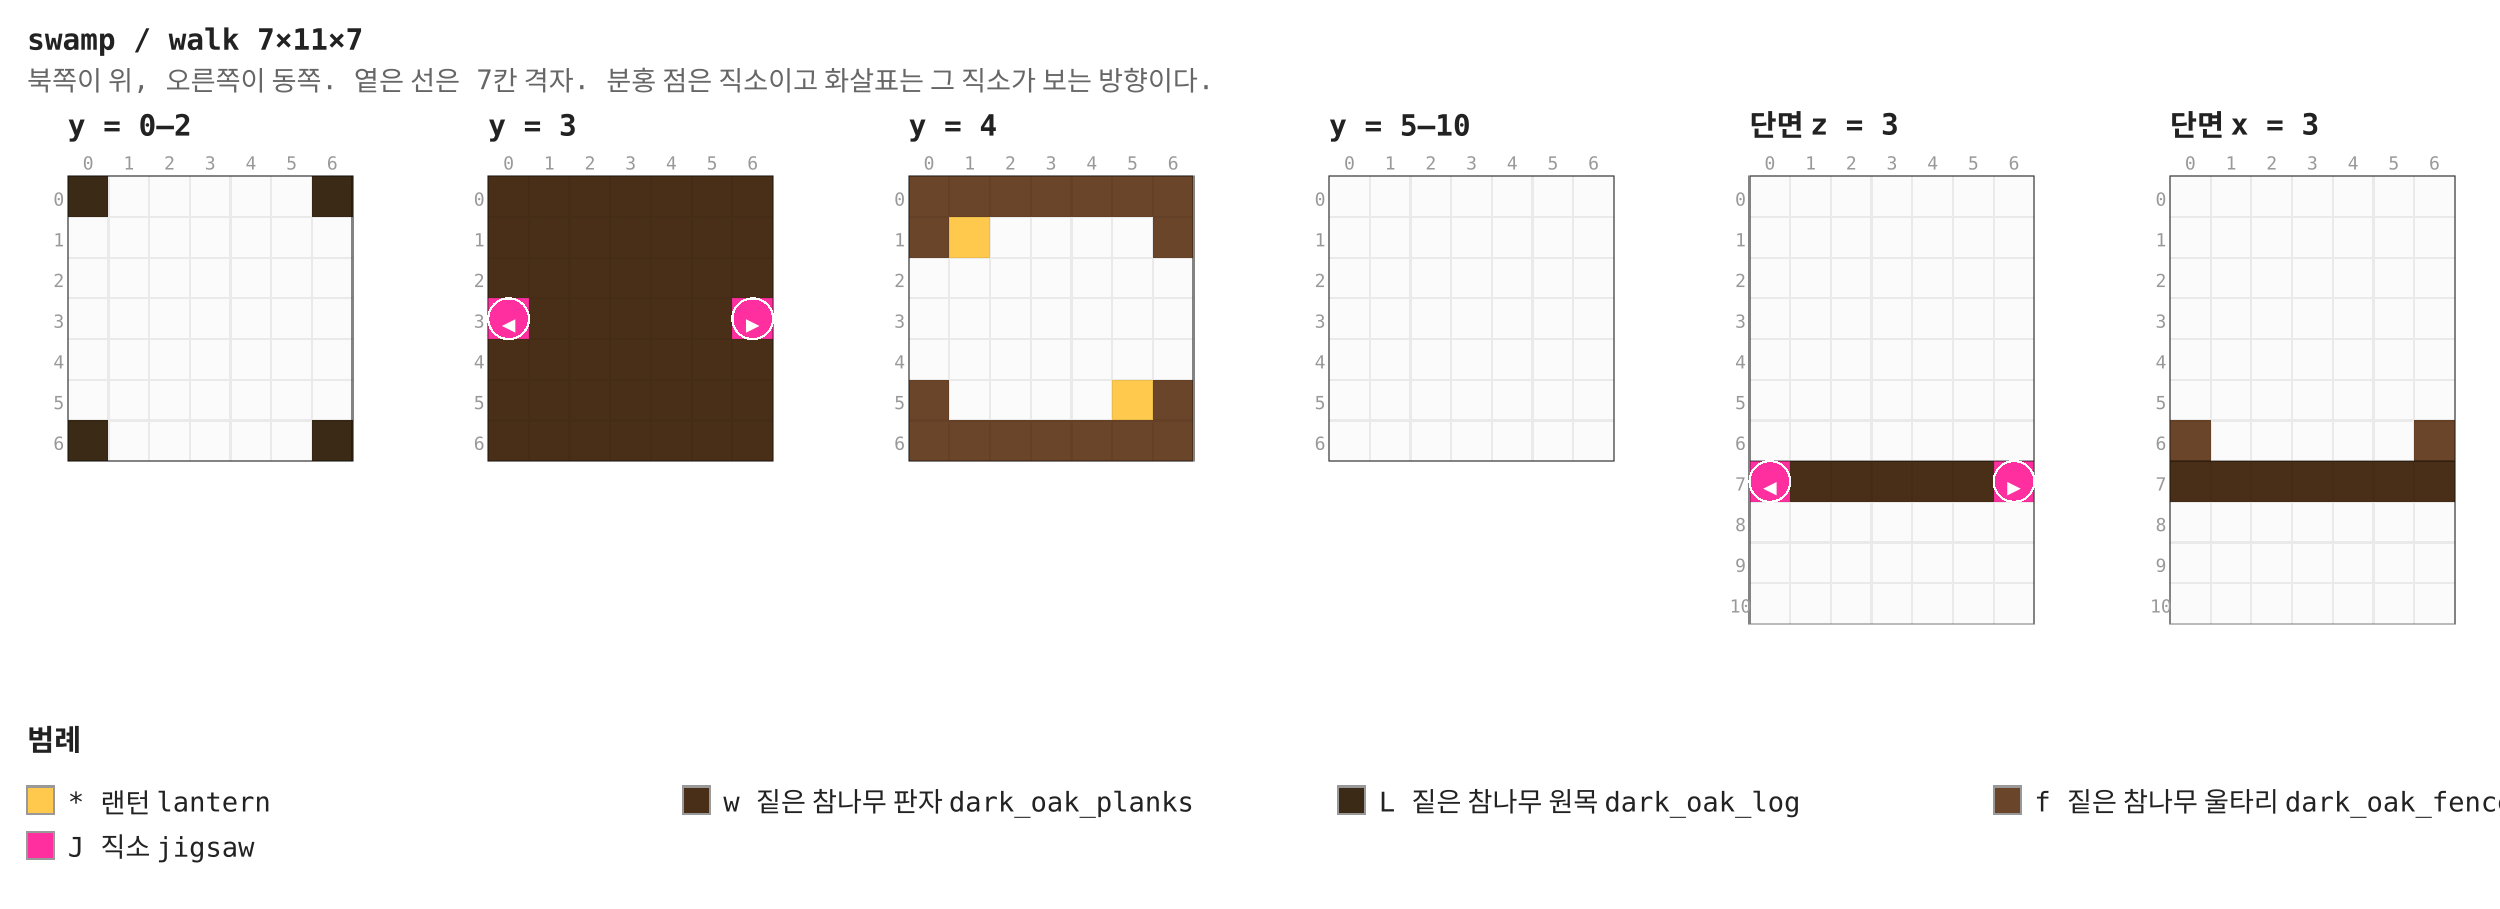
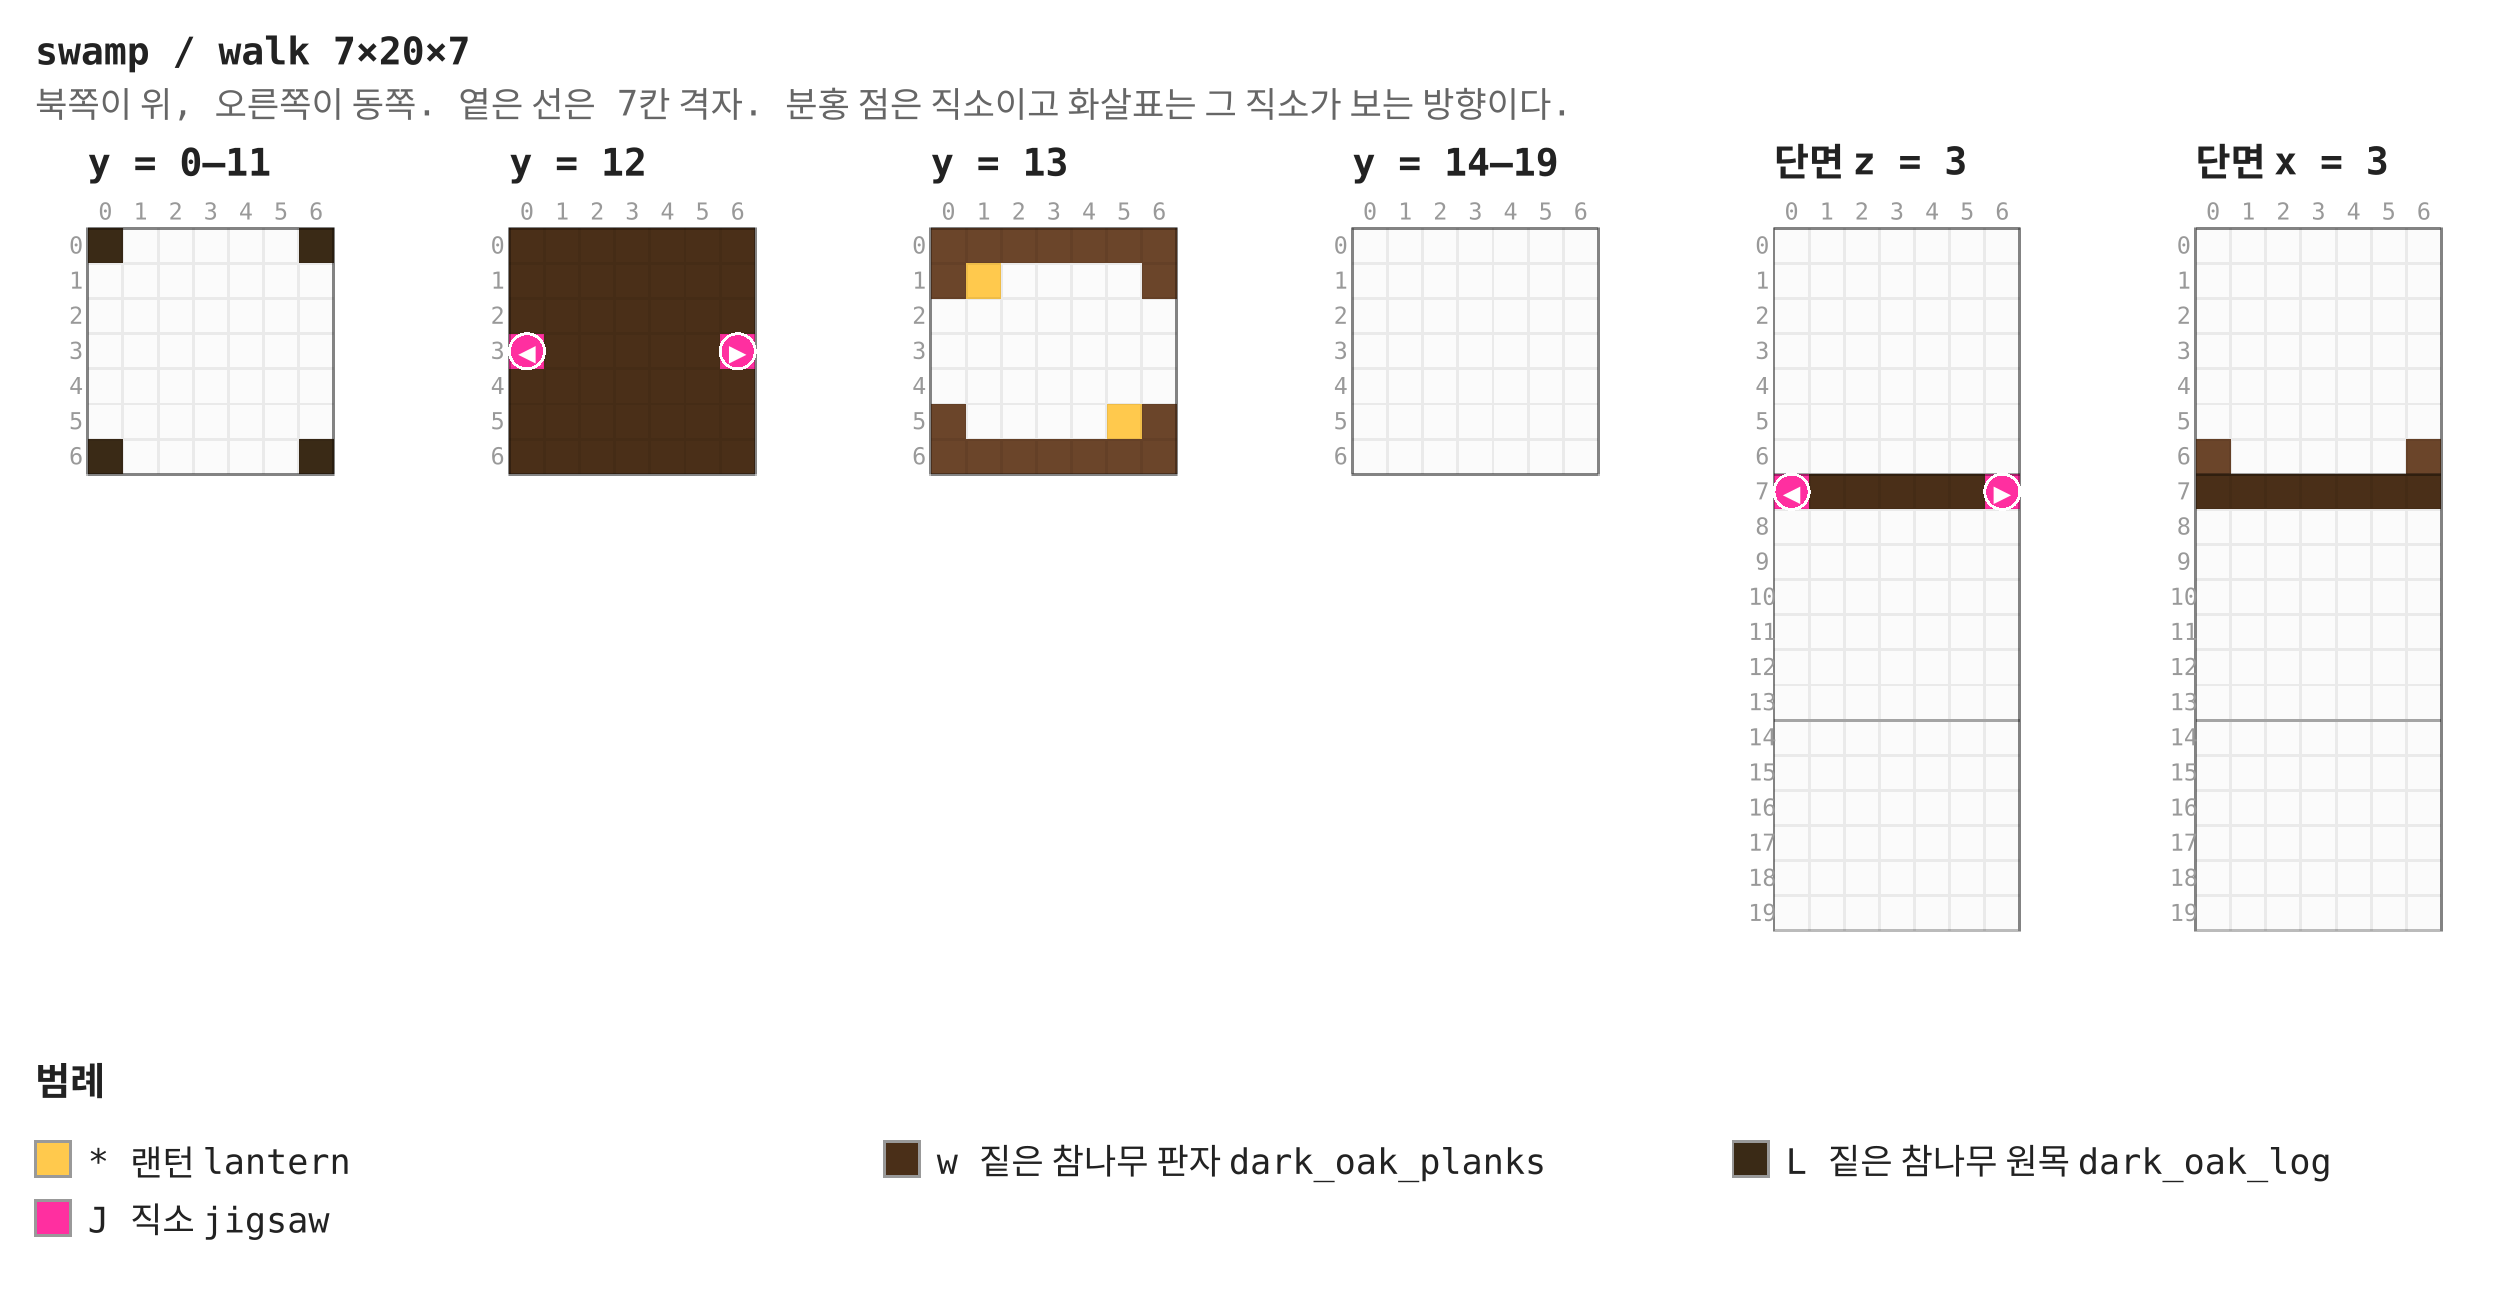
- <svg xmlns="http://www.w3.org/2000/svg" width="1106" height="402" viewBox="0 0 1106 402" shape-rendering="crispEdges" font-family="Consolas,'Malgun Gothic','Noto Sans KR',monospace">
+ <svg xmlns="http://www.w3.org/2000/svg" width="854" height="444" viewBox="0 0 854 444" shape-rendering="crispEdges" font-family="Consolas,'Malgun Gothic','Noto Sans KR',monospace">
  <style>text{fill:#222;shape-rendering:auto}.cap{font-size:13px;font-weight:bold}.leg{font-size:12px}.sub{font-size:12px;fill:#666}.tick{font-size:8px;fill:#999;text-anchor:middle}.arrow{font-size:10px;fill:#fff;text-anchor:middle}.fine{stroke:#000;stroke-opacity:.07;stroke-width:1;fill:none}.grid{stroke:#000;stroke-opacity:.30;stroke-width:1}</style>
  <rect width="100%" height="100%" fill="#fff" />
-   <text x="12" y="22" class="cap" font-size="16">swamp / walk   7×11×7</text>
+   <text x="12" y="22" class="cap" font-size="16">swamp / walk   7×20×7</text>
  <text x="12" y="40" class="sub">북쪽이 위, 오른쪽이 동쪽. 옅은 선은 7칸 격자. 분홍 점은 직소이고 화살표는 그 직소가 보는 방향이다.</text>
-   <text x="30" y="60" class="cap">y = 0–2</text>
-   <rect x="30" y="78" width="126" height="126" fill="#fbfbfb" stroke="#bbb" />
-   <path transform="translate(30,78) scale(18)" fill="#3a2a16" d="M0 0h1v1h-1zM6 0h1v1h-1zM0 6h1v1h-1zM6 6h1v1h-1z" />
-   <path class="fine" d="M48 78v126M66 78v126M84 78v126M102 78v126M120 78v126M138 78v126M30 96h126M30 114h126M30 132h126M30 150h126M30 168h126M30 186h126" />
-   <line x1="30" y1="78" x2="30" y2="204" class="grid" />
-   <line x1="156" y1="78" x2="156" y2="204" class="grid" />
-   <line x1="30" y1="78" x2="156" y2="78" class="grid" />
-   <line x1="30" y1="204" x2="156" y2="204" class="grid" />
-   <text x="39.0" y="75" class="tick">0</text>
-   <text x="57.0" y="75" class="tick">1</text>
-   <text x="75.0" y="75" class="tick">2</text>
-   <text x="93.0" y="75" class="tick">3</text>
-   <text x="111.0" y="75" class="tick">4</text>
-   <text x="129.0" y="75" class="tick">5</text>
-   <text x="147.0" y="75" class="tick">6</text>
-   <text x="26" y="91.0" class="tick" text-anchor="end">0</text>
-   <text x="26" y="109.0" class="tick" text-anchor="end">1</text>
-   <text x="26" y="127.0" class="tick" text-anchor="end">2</text>
-   <text x="26" y="145.0" class="tick" text-anchor="end">3</text>
-   <text x="26" y="163.0" class="tick" text-anchor="end">4</text>
-   <text x="26" y="181.0" class="tick" text-anchor="end">5</text>
-   <text x="26" y="199.0" class="tick" text-anchor="end">6</text>
-   <text x="216" y="60" class="cap">y = 3</text>
-   <rect x="216" y="78" width="126" height="126" fill="#fbfbfb" stroke="#bbb" />
-   <path transform="translate(216,78) scale(18)" fill="#4a2f18" d="M0 0h7v1h-7zM0 1h7v1h-7zM0 2h7v1h-7zM1 3h5v1h-5zM0 4h7v1h-7zM0 5h7v1h-7zM0 6h7v1h-7z" />
-   <path transform="translate(216,78) scale(18)" fill="#ff2fa0" d="M0 3h1v1h-1zM6 3h1v1h-1z" />
-   <path class="fine" d="M234 78v126M252 78v126M270 78v126M288 78v126M306 78v126M324 78v126M216 96h126M216 114h126M216 132h126M216 150h126M216 168h126M216 186h126" />
-   <line x1="216" y1="78" x2="216" y2="204" class="grid" />
-   <line x1="342" y1="78" x2="342" y2="204" class="grid" />
-   <line x1="216" y1="78" x2="342" y2="78" class="grid" />
-   <line x1="216" y1="204" x2="342" y2="204" class="grid" />
-   <text x="225.0" y="75" class="tick">0</text>
-   <text x="243.0" y="75" class="tick">1</text>
-   <text x="261.0" y="75" class="tick">2</text>
-   <text x="279.0" y="75" class="tick">3</text>
-   <text x="297.0" y="75" class="tick">4</text>
-   <text x="315.0" y="75" class="tick">5</text>
-   <text x="333.0" y="75" class="tick">6</text>
-   <text x="212" y="91.0" class="tick" text-anchor="end">0</text>
-   <text x="212" y="109.0" class="tick" text-anchor="end">1</text>
-   <text x="212" y="127.0" class="tick" text-anchor="end">2</text>
-   <text x="212" y="145.0" class="tick" text-anchor="end">3</text>
-   <text x="212" y="163.0" class="tick" text-anchor="end">4</text>
-   <text x="212" y="181.0" class="tick" text-anchor="end">5</text>
-   <text x="212" y="199.0" class="tick" text-anchor="end">6</text>
-   <circle cx="225.0" cy="141.0" r="9.0" fill="#ff2fa0" stroke="#fff" />
-   <text x="225.0" y="146.8" class="arrow" font-size="16.2">◀</text>
-   <circle cx="333.0" cy="141.0" r="9.0" fill="#ff2fa0" stroke="#fff" />
-   <text x="333.0" y="146.8" class="arrow" font-size="16.2">▶</text>
-   <text x="402" y="60" class="cap">y = 4</text>
-   <rect x="402" y="78" width="126" height="126" fill="#fbfbfb" stroke="#bbb" />
-   <path transform="translate(402,78) scale(18)" fill="#6b452a" d="M0 0h7v1h-7zM0 1h1v1h-1zM6 1h1v1h-1zM0 5h1v1h-1zM6 5h1v1h-1zM0 6h7v1h-7z" />
-   <path transform="translate(402,78) scale(18)" fill="#ffc94d" d="M1 1h1v1h-1zM5 5h1v1h-1z" />
-   <path class="fine" d="M420 78v126M438 78v126M456 78v126M474 78v126M492 78v126M510 78v126M402 96h126M402 114h126M402 132h126M402 150h126M402 168h126M402 186h126" />
-   <line x1="402" y1="78" x2="402" y2="204" class="grid" />
-   <line x1="528" y1="78" x2="528" y2="204" class="grid" />
-   <line x1="402" y1="78" x2="528" y2="78" class="grid" />
-   <line x1="402" y1="204" x2="528" y2="204" class="grid" />
-   <text x="411.0" y="75" class="tick">0</text>
-   <text x="429.0" y="75" class="tick">1</text>
-   <text x="447.0" y="75" class="tick">2</text>
-   <text x="465.0" y="75" class="tick">3</text>
-   <text x="483.0" y="75" class="tick">4</text>
-   <text x="501.0" y="75" class="tick">5</text>
-   <text x="519.0" y="75" class="tick">6</text>
-   <text x="398" y="91.0" class="tick" text-anchor="end">0</text>
-   <text x="398" y="109.0" class="tick" text-anchor="end">1</text>
-   <text x="398" y="127.0" class="tick" text-anchor="end">2</text>
-   <text x="398" y="145.0" class="tick" text-anchor="end">3</text>
-   <text x="398" y="163.0" class="tick" text-anchor="end">4</text>
-   <text x="398" y="181.0" class="tick" text-anchor="end">5</text>
-   <text x="398" y="199.0" class="tick" text-anchor="end">6</text>
-   <text x="588" y="60" class="cap">y = 5–10</text>
-   <rect x="588" y="78" width="126" height="126" fill="#fbfbfb" stroke="#bbb" />
-   <path class="fine" d="M606 78v126M624 78v126M642 78v126M660 78v126M678 78v126M696 78v126M588 96h126M588 114h126M588 132h126M588 150h126M588 168h126M588 186h126" />
-   <line x1="588" y1="78" x2="588" y2="204" class="grid" />
-   <line x1="714" y1="78" x2="714" y2="204" class="grid" />
-   <line x1="588" y1="78" x2="714" y2="78" class="grid" />
-   <line x1="588" y1="204" x2="714" y2="204" class="grid" />
-   <text x="597.0" y="75" class="tick">0</text>
-   <text x="615.0" y="75" class="tick">1</text>
-   <text x="633.0" y="75" class="tick">2</text>
-   <text x="651.0" y="75" class="tick">3</text>
-   <text x="669.0" y="75" class="tick">4</text>
-   <text x="687.0" y="75" class="tick">5</text>
-   <text x="705.0" y="75" class="tick">6</text>
-   <text x="584" y="91.0" class="tick" text-anchor="end">0</text>
-   <text x="584" y="109.0" class="tick" text-anchor="end">1</text>
-   <text x="584" y="127.0" class="tick" text-anchor="end">2</text>
-   <text x="584" y="145.0" class="tick" text-anchor="end">3</text>
-   <text x="584" y="163.0" class="tick" text-anchor="end">4</text>
-   <text x="584" y="181.0" class="tick" text-anchor="end">5</text>
-   <text x="584" y="199.0" class="tick" text-anchor="end">6</text>
-   <text x="774" y="60" class="cap">단면 z = 3</text>
-   <rect x="774" y="78" width="126" height="198" fill="#fbfbfb" stroke="#bbb" />
-   <path transform="translate(774,78) scale(18)" fill="#ff2fa0" d="M0 7h1v1h-1zM6 7h1v1h-1z" />
-   <path transform="translate(774,78) scale(18)" fill="#4a2f18" d="M1 7h5v1h-5z" />
-   <path class="fine" d="M792 78v198M810 78v198M828 78v198M846 78v198M864 78v198M882 78v198M774 96h126M774 114h126M774 132h126M774 150h126M774 168h126M774 186h126M774 204h126M774 222h126M774 240h126M774 258h126" />
-   <line x1="774" y1="78" x2="774" y2="276" class="grid" />
-   <line x1="900" y1="78" x2="900" y2="276" class="grid" />
-   <line x1="774" y1="78" x2="900" y2="78" class="grid" />
-   <line x1="774" y1="204" x2="900" y2="204" class="grid" />
-   <text x="783.0" y="75" class="tick">0</text>
-   <text x="801.0" y="75" class="tick">1</text>
-   <text x="819.0" y="75" class="tick">2</text>
-   <text x="837.0" y="75" class="tick">3</text>
-   <text x="855.0" y="75" class="tick">4</text>
-   <text x="873.0" y="75" class="tick">5</text>
-   <text x="891.0" y="75" class="tick">6</text>
-   <text x="770" y="91.0" class="tick" text-anchor="end">0</text>
-   <text x="770" y="109.0" class="tick" text-anchor="end">1</text>
-   <text x="770" y="127.0" class="tick" text-anchor="end">2</text>
-   <text x="770" y="145.0" class="tick" text-anchor="end">3</text>
-   <text x="770" y="163.0" class="tick" text-anchor="end">4</text>
-   <text x="770" y="181.0" class="tick" text-anchor="end">5</text>
-   <text x="770" y="199.0" class="tick" text-anchor="end">6</text>
-   <text x="770" y="217.0" class="tick" text-anchor="end">7</text>
-   <text x="770" y="235.0" class="tick" text-anchor="end">8</text>
-   <text x="770" y="253.0" class="tick" text-anchor="end">9</text>
-   <text x="770" y="271.0" class="tick" text-anchor="end">10</text>
-   <circle cx="783.0" cy="213.0" r="9.0" fill="#ff2fa0" stroke="#fff" />
-   <text x="783.0" y="218.8" class="arrow" font-size="16.2">◀</text>
-   <circle cx="891.0" cy="213.0" r="9.0" fill="#ff2fa0" stroke="#fff" />
-   <text x="891.0" y="218.8" class="arrow" font-size="16.2">▶</text>
-   <text x="960" y="60" class="cap">단면 x = 3</text>
-   <rect x="960" y="78" width="126" height="198" fill="#fbfbfb" stroke="#bbb" />
-   <path transform="translate(960,78) scale(18)" fill="#6b452a" d="M0 6h1v1h-1zM6 6h1v1h-1z" />
-   <path transform="translate(960,78) scale(18)" fill="#4a2f18" d="M0 7h7v1h-7z" />
-   <path class="fine" d="M978 78v198M996 78v198M1014 78v198M1032 78v198M1050 78v198M1068 78v198M960 96h126M960 114h126M960 132h126M960 150h126M960 168h126M960 186h126M960 204h126M960 222h126M960 240h126M960 258h126" />
-   <line x1="960" y1="78" x2="960" y2="276" class="grid" />
-   <line x1="1086" y1="78" x2="1086" y2="276" class="grid" />
-   <line x1="960" y1="78" x2="1086" y2="78" class="grid" />
-   <line x1="960" y1="204" x2="1086" y2="204" class="grid" />
-   <text x="969.0" y="75" class="tick">0</text>
-   <text x="987.0" y="75" class="tick">1</text>
-   <text x="1005.0" y="75" class="tick">2</text>
-   <text x="1023.0" y="75" class="tick">3</text>
-   <text x="1041.0" y="75" class="tick">4</text>
-   <text x="1059.0" y="75" class="tick">5</text>
-   <text x="1077.0" y="75" class="tick">6</text>
-   <text x="956" y="91.0" class="tick" text-anchor="end">0</text>
-   <text x="956" y="109.0" class="tick" text-anchor="end">1</text>
-   <text x="956" y="127.0" class="tick" text-anchor="end">2</text>
-   <text x="956" y="145.0" class="tick" text-anchor="end">3</text>
-   <text x="956" y="163.0" class="tick" text-anchor="end">4</text>
-   <text x="956" y="181.0" class="tick" text-anchor="end">5</text>
-   <text x="956" y="199.0" class="tick" text-anchor="end">6</text>
-   <text x="956" y="217.0" class="tick" text-anchor="end">7</text>
-   <text x="956" y="235.0" class="tick" text-anchor="end">8</text>
-   <text x="956" y="253.0" class="tick" text-anchor="end">9</text>
-   <text x="956" y="271.0" class="tick" text-anchor="end">10</text>
-   <text x="12" y="332" class="cap">범례</text>
-   <rect x="12" y="348" width="12" height="12" fill="#ffc94d" stroke="#999" />
-   <text x="30" y="359" class="leg">*  랜턴  lantern</text>
-   <rect x="302" y="348" width="12" height="12" fill="#4a2f18" stroke="#999" />
-   <text x="320" y="359" class="leg">w  짙은 참나무 판자  dark_oak_planks</text>
-   <rect x="592" y="348" width="12" height="12" fill="#3a2a16" stroke="#999" />
-   <text x="610" y="359" class="leg">L  짙은 참나무 원목  dark_oak_log</text>
-   <rect x="882" y="348" width="12" height="12" fill="#6b452a" stroke="#999" />
-   <text x="900" y="359" class="leg">f  짙은 참나무 울타리  dark_oak_fence</text>
-   <rect x="12" y="368" width="12" height="12" fill="#ff2fa0" stroke="#999" />
-   <text x="30" y="379" class="leg">J  직소  jigsaw</text>
+   <text x="30" y="60" class="cap">y = 0–11</text>
+   <rect x="30" y="78" width="84" height="84" fill="#fbfbfb" stroke="#bbb" />
+   <path transform="translate(30,78) scale(12)" fill="#3a2a16" d="M0 0h1v1h-1zM6 0h1v1h-1zM0 6h1v1h-1zM6 6h1v1h-1z" />
+   <path class="fine" d="M42 78v84M54 78v84M66 78v84M78 78v84M90 78v84M102 78v84M30 90h84M30 102h84M30 114h84M30 126h84M30 138h84M30 150h84" />
+   <line x1="30" y1="78" x2="30" y2="162" class="grid" />
+   <line x1="114" y1="78" x2="114" y2="162" class="grid" />
+   <line x1="30" y1="78" x2="114" y2="78" class="grid" />
+   <line x1="30" y1="162" x2="114" y2="162" class="grid" />
+   <text x="36.0" y="75" class="tick">0</text>
+   <text x="48.0" y="75" class="tick">1</text>
+   <text x="60.0" y="75" class="tick">2</text>
+   <text x="72.0" y="75" class="tick">3</text>
+   <text x="84.0" y="75" class="tick">4</text>
+   <text x="96.0" y="75" class="tick">5</text>
+   <text x="108.0" y="75" class="tick">6</text>
+   <text x="26" y="86.6" class="tick" text-anchor="end">0</text>
+   <text x="26" y="98.6" class="tick" text-anchor="end">1</text>
+   <text x="26" y="110.6" class="tick" text-anchor="end">2</text>
+   <text x="26" y="122.6" class="tick" text-anchor="end">3</text>
+   <text x="26" y="134.6" class="tick" text-anchor="end">4</text>
+   <text x="26" y="146.6" class="tick" text-anchor="end">5</text>
+   <text x="26" y="158.6" class="tick" text-anchor="end">6</text>
+   <text x="174" y="60" class="cap">y = 12</text>
+   <rect x="174" y="78" width="84" height="84" fill="#fbfbfb" stroke="#bbb" />
+   <path transform="translate(174,78) scale(12)" fill="#4a2f18" d="M0 0h7v1h-7zM0 1h7v1h-7zM0 2h7v1h-7zM1 3h5v1h-5zM0 4h7v1h-7zM0 5h7v1h-7zM0 6h7v1h-7z" />
+   <path transform="translate(174,78) scale(12)" fill="#ff2fa0" d="M0 3h1v1h-1zM6 3h1v1h-1z" />
+   <path class="fine" d="M186 78v84M198 78v84M210 78v84M222 78v84M234 78v84M246 78v84M174 90h84M174 102h84M174 114h84M174 126h84M174 138h84M174 150h84" />
+   <line x1="174" y1="78" x2="174" y2="162" class="grid" />
+   <line x1="258" y1="78" x2="258" y2="162" class="grid" />
+   <line x1="174" y1="78" x2="258" y2="78" class="grid" />
+   <line x1="174" y1="162" x2="258" y2="162" class="grid" />
+   <text x="180.0" y="75" class="tick">0</text>
+   <text x="192.0" y="75" class="tick">1</text>
+   <text x="204.0" y="75" class="tick">2</text>
+   <text x="216.0" y="75" class="tick">3</text>
+   <text x="228.0" y="75" class="tick">4</text>
+   <text x="240.0" y="75" class="tick">5</text>
+   <text x="252.0" y="75" class="tick">6</text>
+   <text x="170" y="86.6" class="tick" text-anchor="end">0</text>
+   <text x="170" y="98.6" class="tick" text-anchor="end">1</text>
+   <text x="170" y="110.6" class="tick" text-anchor="end">2</text>
+   <text x="170" y="122.6" class="tick" text-anchor="end">3</text>
+   <text x="170" y="134.6" class="tick" text-anchor="end">4</text>
+   <text x="170" y="146.6" class="tick" text-anchor="end">5</text>
+   <text x="170" y="158.6" class="tick" text-anchor="end">6</text>
+   <circle cx="180.0" cy="120.0" r="6.0" fill="#ff2fa0" stroke="#fff" />
+   <text x="180.0" y="123.8" class="arrow" font-size="10.8">◀</text>
+   <circle cx="252.0" cy="120.0" r="6.0" fill="#ff2fa0" stroke="#fff" />
+   <text x="252.0" y="123.8" class="arrow" font-size="10.8">▶</text>
+   <text x="318" y="60" class="cap">y = 13</text>
+   <rect x="318" y="78" width="84" height="84" fill="#fbfbfb" stroke="#bbb" />
+   <path transform="translate(318,78) scale(12)" fill="#6b452a" d="M0 0h7v1h-7zM0 1h1v1h-1zM6 1h1v1h-1zM0 5h1v1h-1zM6 5h1v1h-1zM0 6h7v1h-7z" />
+   <path transform="translate(318,78) scale(12)" fill="#ffc94d" d="M1 1h1v1h-1zM5 5h1v1h-1z" />
+   <path class="fine" d="M330 78v84M342 78v84M354 78v84M366 78v84M378 78v84M390 78v84M318 90h84M318 102h84M318 114h84M318 126h84M318 138h84M318 150h84" />
+   <line x1="318" y1="78" x2="318" y2="162" class="grid" />
+   <line x1="402" y1="78" x2="402" y2="162" class="grid" />
+   <line x1="318" y1="78" x2="402" y2="78" class="grid" />
+   <line x1="318" y1="162" x2="402" y2="162" class="grid" />
+   <text x="324.0" y="75" class="tick">0</text>
+   <text x="336.0" y="75" class="tick">1</text>
+   <text x="348.0" y="75" class="tick">2</text>
+   <text x="360.0" y="75" class="tick">3</text>
+   <text x="372.0" y="75" class="tick">4</text>
+   <text x="384.0" y="75" class="tick">5</text>
+   <text x="396.0" y="75" class="tick">6</text>
+   <text x="314" y="86.6" class="tick" text-anchor="end">0</text>
+   <text x="314" y="98.6" class="tick" text-anchor="end">1</text>
+   <text x="314" y="110.6" class="tick" text-anchor="end">2</text>
+   <text x="314" y="122.6" class="tick" text-anchor="end">3</text>
+   <text x="314" y="134.6" class="tick" text-anchor="end">4</text>
+   <text x="314" y="146.6" class="tick" text-anchor="end">5</text>
+   <text x="314" y="158.6" class="tick" text-anchor="end">6</text>
+   <text x="462" y="60" class="cap">y = 14–19</text>
+   <rect x="462" y="78" width="84" height="84" fill="#fbfbfb" stroke="#bbb" />
+   <path class="fine" d="M474 78v84M486 78v84M498 78v84M510 78v84M522 78v84M534 78v84M462 90h84M462 102h84M462 114h84M462 126h84M462 138h84M462 150h84" />
+   <line x1="462" y1="78" x2="462" y2="162" class="grid" />
+   <line x1="546" y1="78" x2="546" y2="162" class="grid" />
+   <line x1="462" y1="78" x2="546" y2="78" class="grid" />
+   <line x1="462" y1="162" x2="546" y2="162" class="grid" />
+   <text x="468.0" y="75" class="tick">0</text>
+   <text x="480.0" y="75" class="tick">1</text>
+   <text x="492.0" y="75" class="tick">2</text>
+   <text x="504.0" y="75" class="tick">3</text>
+   <text x="516.0" y="75" class="tick">4</text>
+   <text x="528.0" y="75" class="tick">5</text>
+   <text x="540.0" y="75" class="tick">6</text>
+   <text x="458" y="86.6" class="tick" text-anchor="end">0</text>
+   <text x="458" y="98.6" class="tick" text-anchor="end">1</text>
+   <text x="458" y="110.6" class="tick" text-anchor="end">2</text>
+   <text x="458" y="122.6" class="tick" text-anchor="end">3</text>
+   <text x="458" y="134.6" class="tick" text-anchor="end">4</text>
+   <text x="458" y="146.6" class="tick" text-anchor="end">5</text>
+   <text x="458" y="158.6" class="tick" text-anchor="end">6</text>
+   <text x="606" y="60" class="cap">단면 z = 3</text>
+   <rect x="606" y="78" width="84" height="240" fill="#fbfbfb" stroke="#bbb" />
+   <path transform="translate(606,78) scale(12)" fill="#ff2fa0" d="M0 7h1v1h-1zM6 7h1v1h-1z" />
+   <path transform="translate(606,78) scale(12)" fill="#4a2f18" d="M1 7h5v1h-5z" />
+   <path class="fine" d="M618 78v240M630 78v240M642 78v240M654 78v240M666 78v240M678 78v240M606 90h84M606 102h84M606 114h84M606 126h84M606 138h84M606 150h84M606 162h84M606 174h84M606 186h84M606 198h84M606 210h84M606 222h84M606 234h84M606 246h84M606 258h84M606 270h84M606 282h84M606 294h84M606 306h84" />
+   <line x1="606" y1="78" x2="606" y2="318" class="grid" />
+   <line x1="690" y1="78" x2="690" y2="318" class="grid" />
+   <line x1="606" y1="78" x2="690" y2="78" class="grid" />
+   <line x1="606" y1="162" x2="690" y2="162" class="grid" />
+   <line x1="606" y1="246" x2="690" y2="246" class="grid" />
+   <text x="612.0" y="75" class="tick">0</text>
+   <text x="624.0" y="75" class="tick">1</text>
+   <text x="636.0" y="75" class="tick">2</text>
+   <text x="648.0" y="75" class="tick">3</text>
+   <text x="660.0" y="75" class="tick">4</text>
+   <text x="672.0" y="75" class="tick">5</text>
+   <text x="684.0" y="75" class="tick">6</text>
+   <text x="602" y="86.6" class="tick" text-anchor="end">0</text>
+   <text x="602" y="98.6" class="tick" text-anchor="end">1</text>
+   <text x="602" y="110.6" class="tick" text-anchor="end">2</text>
+   <text x="602" y="122.6" class="tick" text-anchor="end">3</text>
+   <text x="602" y="134.6" class="tick" text-anchor="end">4</text>
+   <text x="602" y="146.6" class="tick" text-anchor="end">5</text>
+   <text x="602" y="158.6" class="tick" text-anchor="end">6</text>
+   <text x="602" y="170.6" class="tick" text-anchor="end">7</text>
+   <text x="602" y="182.6" class="tick" text-anchor="end">8</text>
+   <text x="602" y="194.6" class="tick" text-anchor="end">9</text>
+   <text x="602" y="206.6" class="tick" text-anchor="end">10</text>
+   <text x="602" y="218.6" class="tick" text-anchor="end">11</text>
+   <text x="602" y="230.6" class="tick" text-anchor="end">12</text>
+   <text x="602" y="242.6" class="tick" text-anchor="end">13</text>
+   <text x="602" y="254.6" class="tick" text-anchor="end">14</text>
+   <text x="602" y="266.6" class="tick" text-anchor="end">15</text>
+   <text x="602" y="278.6" class="tick" text-anchor="end">16</text>
+   <text x="602" y="290.6" class="tick" text-anchor="end">17</text>
+   <text x="602" y="302.6" class="tick" text-anchor="end">18</text>
+   <text x="602" y="314.6" class="tick" text-anchor="end">19</text>
+   <circle cx="612.0" cy="168.0" r="6.0" fill="#ff2fa0" stroke="#fff" />
+   <text x="612.0" y="171.8" class="arrow" font-size="10.8">◀</text>
+   <circle cx="684.0" cy="168.0" r="6.0" fill="#ff2fa0" stroke="#fff" />
+   <text x="684.0" y="171.8" class="arrow" font-size="10.8">▶</text>
+   <text x="750" y="60" class="cap">단면 x = 3</text>
+   <rect x="750" y="78" width="84" height="240" fill="#fbfbfb" stroke="#bbb" />
+   <path transform="translate(750,78) scale(12)" fill="#6b452a" d="M0 6h1v1h-1zM6 6h1v1h-1z" />
+   <path transform="translate(750,78) scale(12)" fill="#4a2f18" d="M0 7h7v1h-7z" />
+   <path class="fine" d="M762 78v240M774 78v240M786 78v240M798 78v240M810 78v240M822 78v240M750 90h84M750 102h84M750 114h84M750 126h84M750 138h84M750 150h84M750 162h84M750 174h84M750 186h84M750 198h84M750 210h84M750 222h84M750 234h84M750 246h84M750 258h84M750 270h84M750 282h84M750 294h84M750 306h84" />
+   <line x1="750" y1="78" x2="750" y2="318" class="grid" />
+   <line x1="834" y1="78" x2="834" y2="318" class="grid" />
+   <line x1="750" y1="78" x2="834" y2="78" class="grid" />
+   <line x1="750" y1="162" x2="834" y2="162" class="grid" />
+   <line x1="750" y1="246" x2="834" y2="246" class="grid" />
+   <text x="756.0" y="75" class="tick">0</text>
+   <text x="768.0" y="75" class="tick">1</text>
+   <text x="780.0" y="75" class="tick">2</text>
+   <text x="792.0" y="75" class="tick">3</text>
+   <text x="804.0" y="75" class="tick">4</text>
+   <text x="816.0" y="75" class="tick">5</text>
+   <text x="828.0" y="75" class="tick">6</text>
+   <text x="746" y="86.6" class="tick" text-anchor="end">0</text>
+   <text x="746" y="98.6" class="tick" text-anchor="end">1</text>
+   <text x="746" y="110.6" class="tick" text-anchor="end">2</text>
+   <text x="746" y="122.6" class="tick" text-anchor="end">3</text>
+   <text x="746" y="134.6" class="tick" text-anchor="end">4</text>
+   <text x="746" y="146.6" class="tick" text-anchor="end">5</text>
+   <text x="746" y="158.6" class="tick" text-anchor="end">6</text>
+   <text x="746" y="170.6" class="tick" text-anchor="end">7</text>
+   <text x="746" y="182.6" class="tick" text-anchor="end">8</text>
+   <text x="746" y="194.6" class="tick" text-anchor="end">9</text>
+   <text x="746" y="206.6" class="tick" text-anchor="end">10</text>
+   <text x="746" y="218.6" class="tick" text-anchor="end">11</text>
+   <text x="746" y="230.6" class="tick" text-anchor="end">12</text>
+   <text x="746" y="242.6" class="tick" text-anchor="end">13</text>
+   <text x="746" y="254.6" class="tick" text-anchor="end">14</text>
+   <text x="746" y="266.6" class="tick" text-anchor="end">15</text>
+   <text x="746" y="278.6" class="tick" text-anchor="end">16</text>
+   <text x="746" y="290.6" class="tick" text-anchor="end">17</text>
+   <text x="746" y="302.6" class="tick" text-anchor="end">18</text>
+   <text x="746" y="314.6" class="tick" text-anchor="end">19</text>
+   <text x="12" y="374" class="cap">범례</text>
+   <rect x="12" y="390" width="12" height="12" fill="#ffc94d" stroke="#999" />
+   <text x="30" y="401" class="leg">*  랜턴  lantern</text>
+   <rect x="302" y="390" width="12" height="12" fill="#4a2f18" stroke="#999" />
+   <text x="320" y="401" class="leg">w  짙은 참나무 판자  dark_oak_planks</text>
+   <rect x="592" y="390" width="12" height="12" fill="#3a2a16" stroke="#999" />
+   <text x="610" y="401" class="leg">L  짙은 참나무 원목  dark_oak_log</text>
+   <rect x="882" y="390" width="12" height="12" fill="#6b452a" stroke="#999" />
+   <text x="900" y="401" class="leg">f  짙은 참나무 울타리  dark_oak_fence</text>
+   <rect x="12" y="410" width="12" height="12" fill="#ff2fa0" stroke="#999" />
+   <text x="30" y="421" class="leg">J  직소  jigsaw</text>
</svg>
